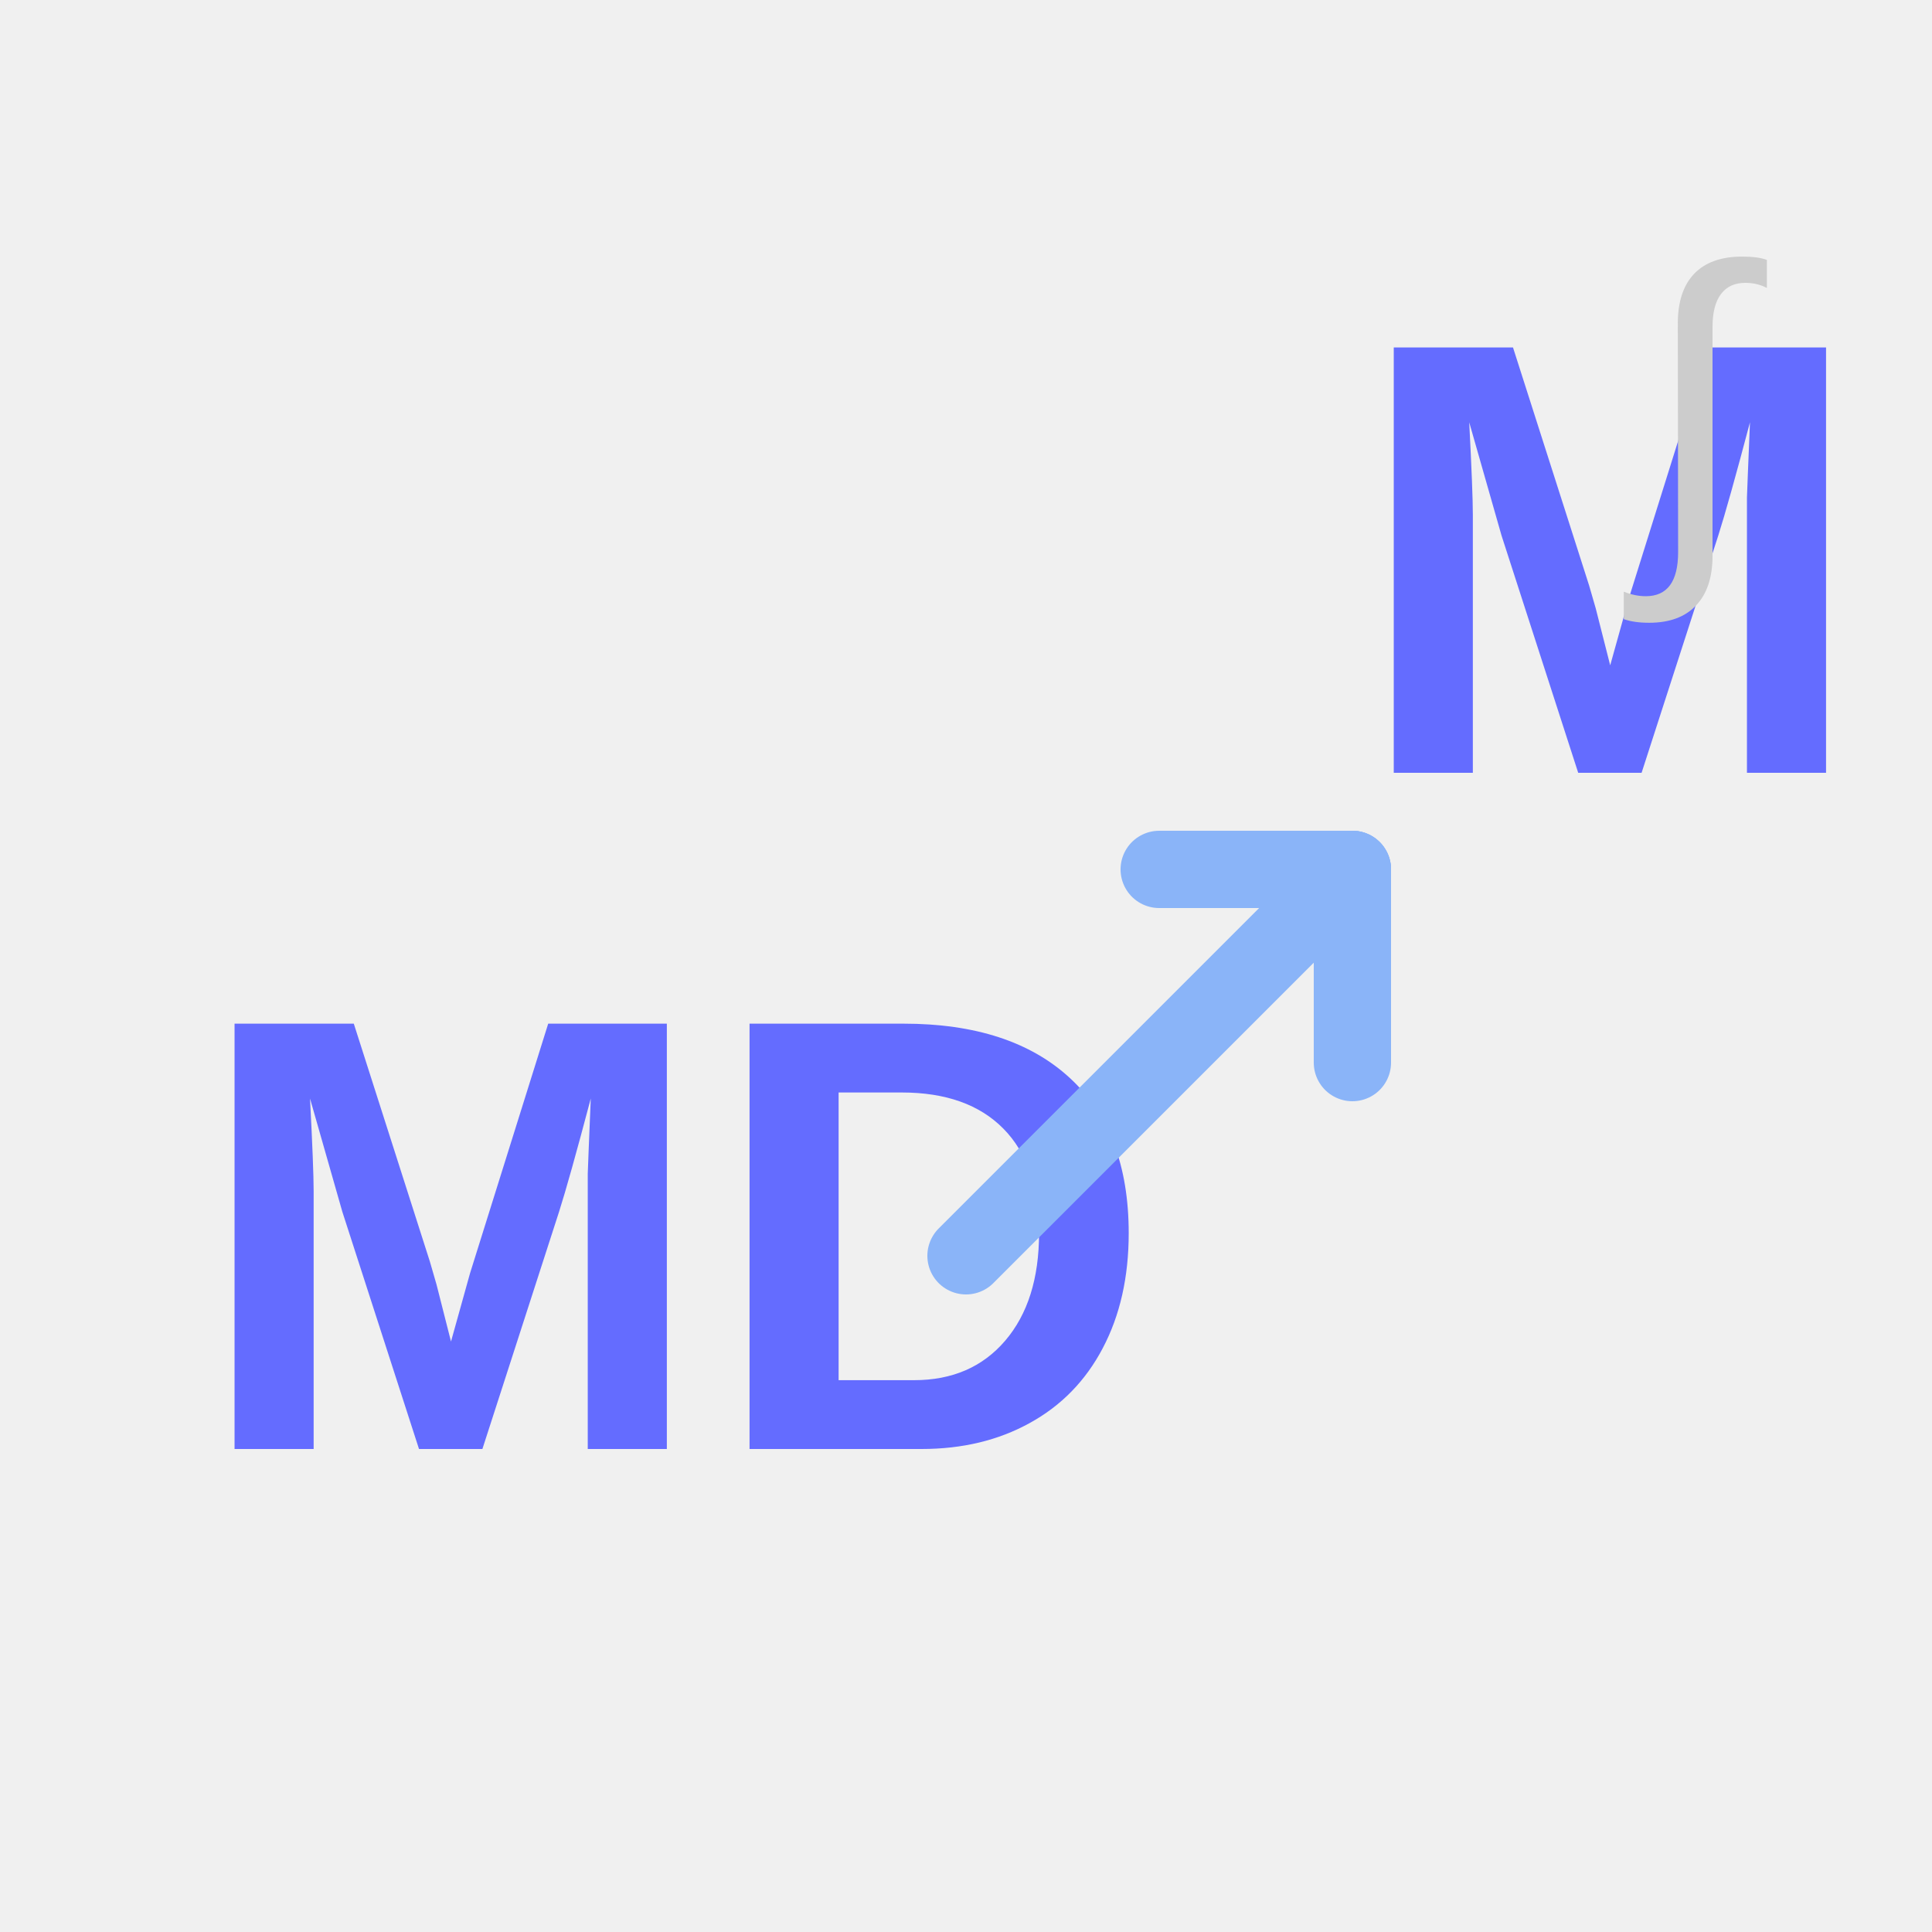
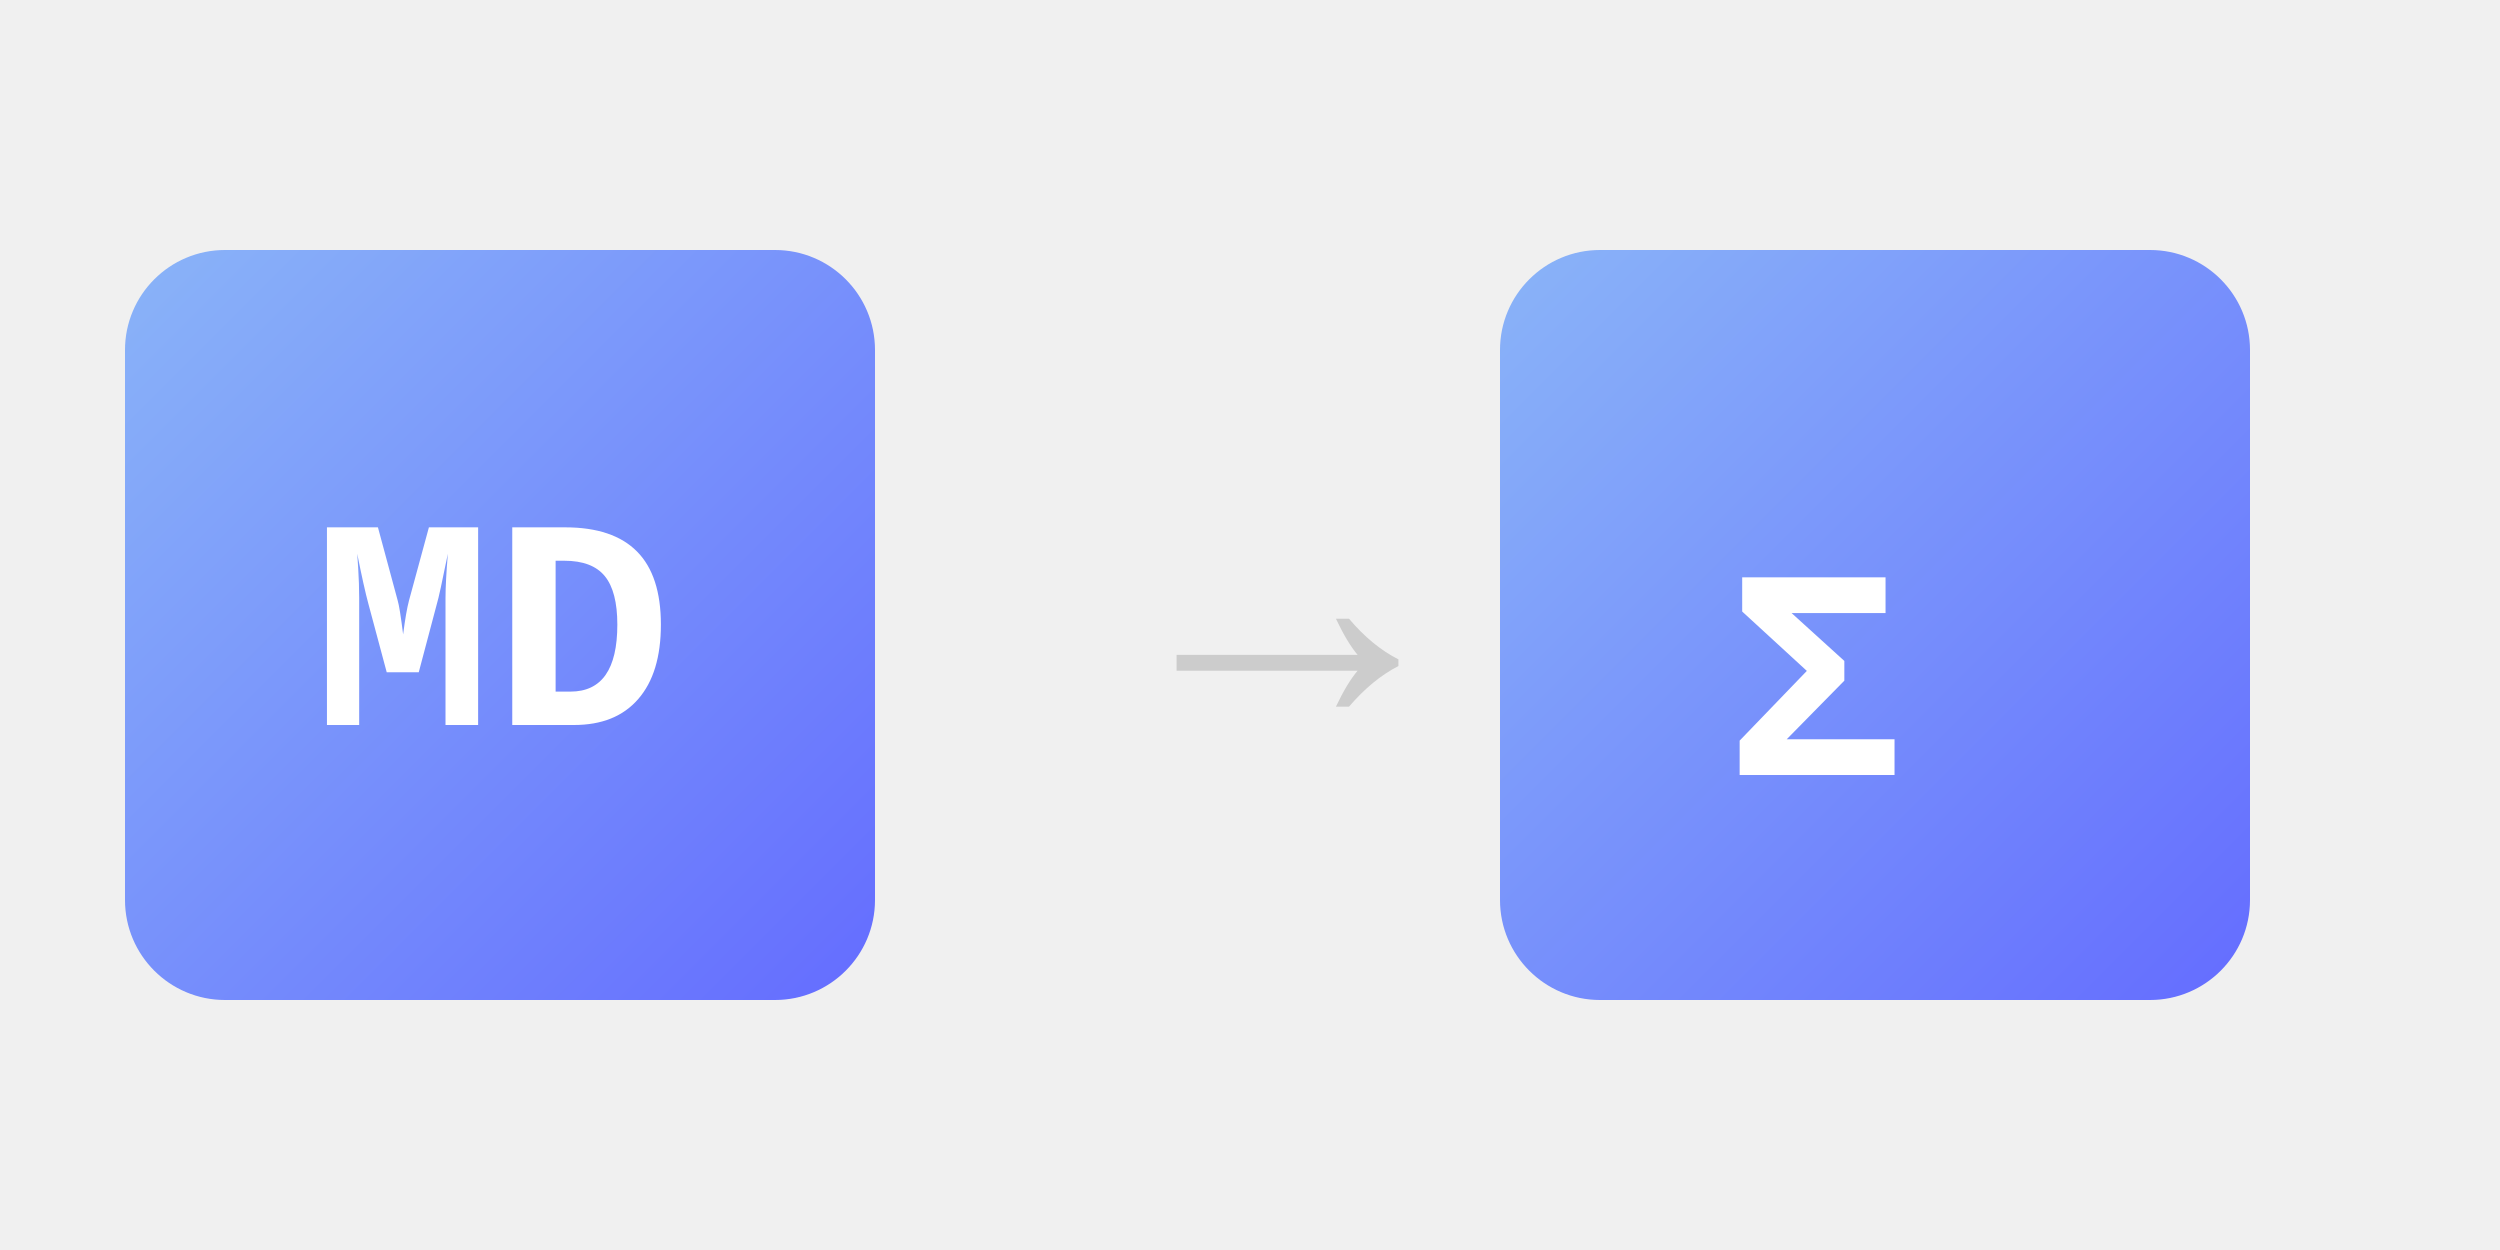
- <svg xmlns="http://www.w3.org/2000/svg" width="256" height="256" viewBox="0 0 100 100" font-family="Arial, sans-serif">
+ <svg xmlns="http://www.w3.org/2000/svg" width="256" height="128" viewBox="0 0 200 100">
+   <defs>
+     <linearGradient id="grad" x1="0%" y1="0%" x2="100%" y2="100%">
+       <stop offset="0%" style="stop-color:#8ab4f8;stop-opacity:1" />
+       <stop offset="100%" style="stop-color:#646cff;stop-opacity:1" />
+     </linearGradient>
+   </defs>
  <style>
+     .icon { fill: url(#grad); }
    .text {
-       font-size: 32px;
+       font-family: "Courier New", monospace;
+       font-size: 24px;
      font-weight: bold;
-       fill: #646cff; /* 主题蓝色 */
+       fill: #ffffff;
    }
    .arrow {
-       stroke: #8ab4f8; /* 辅助蓝色 */
-       stroke-width: 4;
-       stroke-linecap: round;
-       fill: none;
-     }
-     .symbol {
-       font-size: 20px;
-       fill: #cccccc; /* 浅灰色 */
+       font-family: Arial, sans-serif;
+       font-size: 30px;
+       fill: #cccccc;
    }
  </style>
-   <text x="10" y="75" class="text">MD</text>
-   <path d="M 50 65 L 70 45" class="arrow" />
-   <path d="M 70 45 L 60 45" class="arrow" />
-   <path d="M 70 45 L 70 55" class="arrow" />
-   <text x="70" y="40" class="text">M</text>
-   <text x="85" y="28" class="symbol">∫</text>
+   <g transform="translate(10, 20)">
+     <rect width="60" height="60" rx="8" class="icon" />
+     <text x="15" y="38" class="text">MD</text>
+   </g>
+   <text x="88" y="58" class="arrow">→</text>
+   <g transform="translate(120, 20)">
+     <rect width="60" height="60" rx="8" class="icon" />
+     <text x="18" y="42" font-size="30" font-family="Times New Roman" class="text">Σ</text>
+   </g>
</svg>
